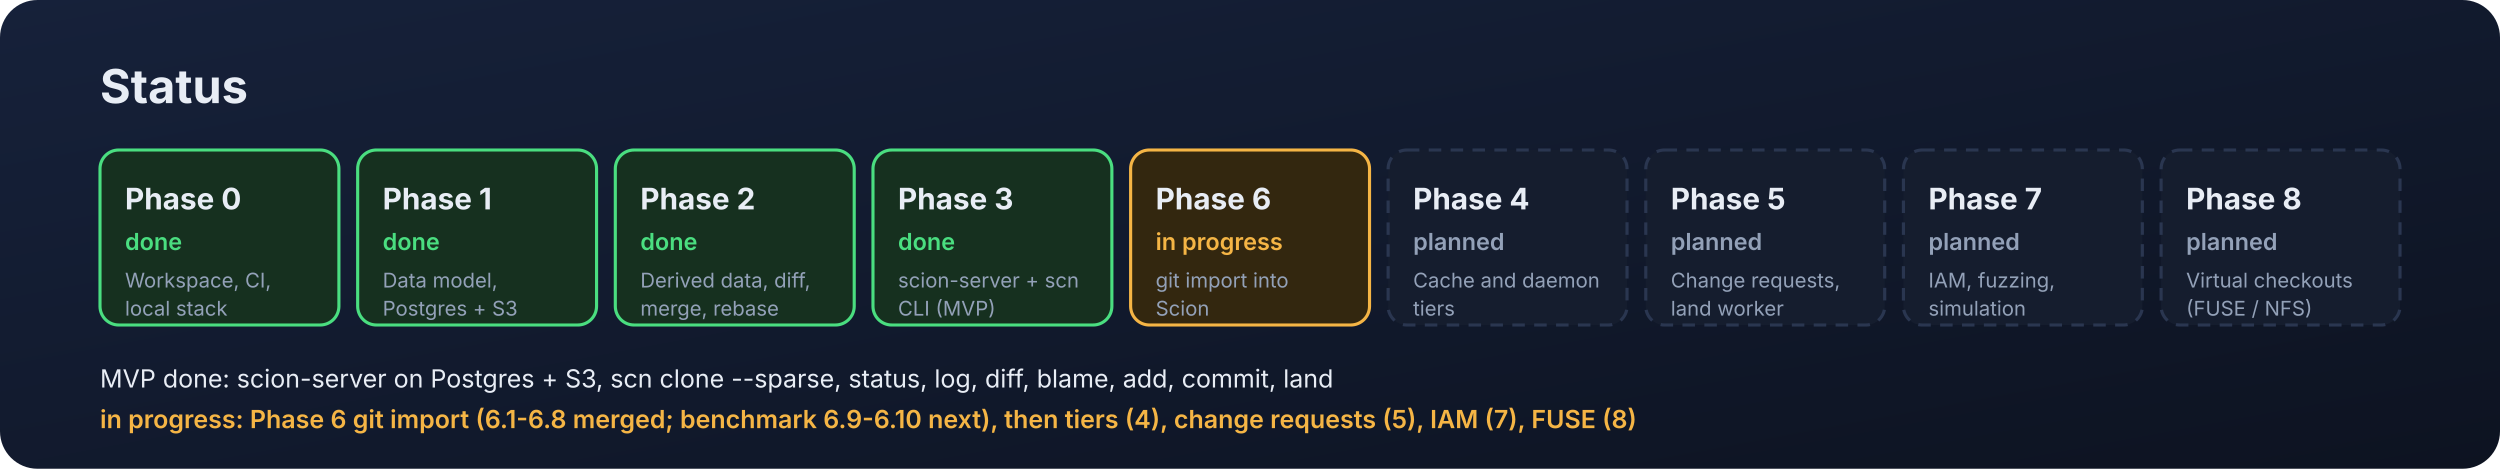
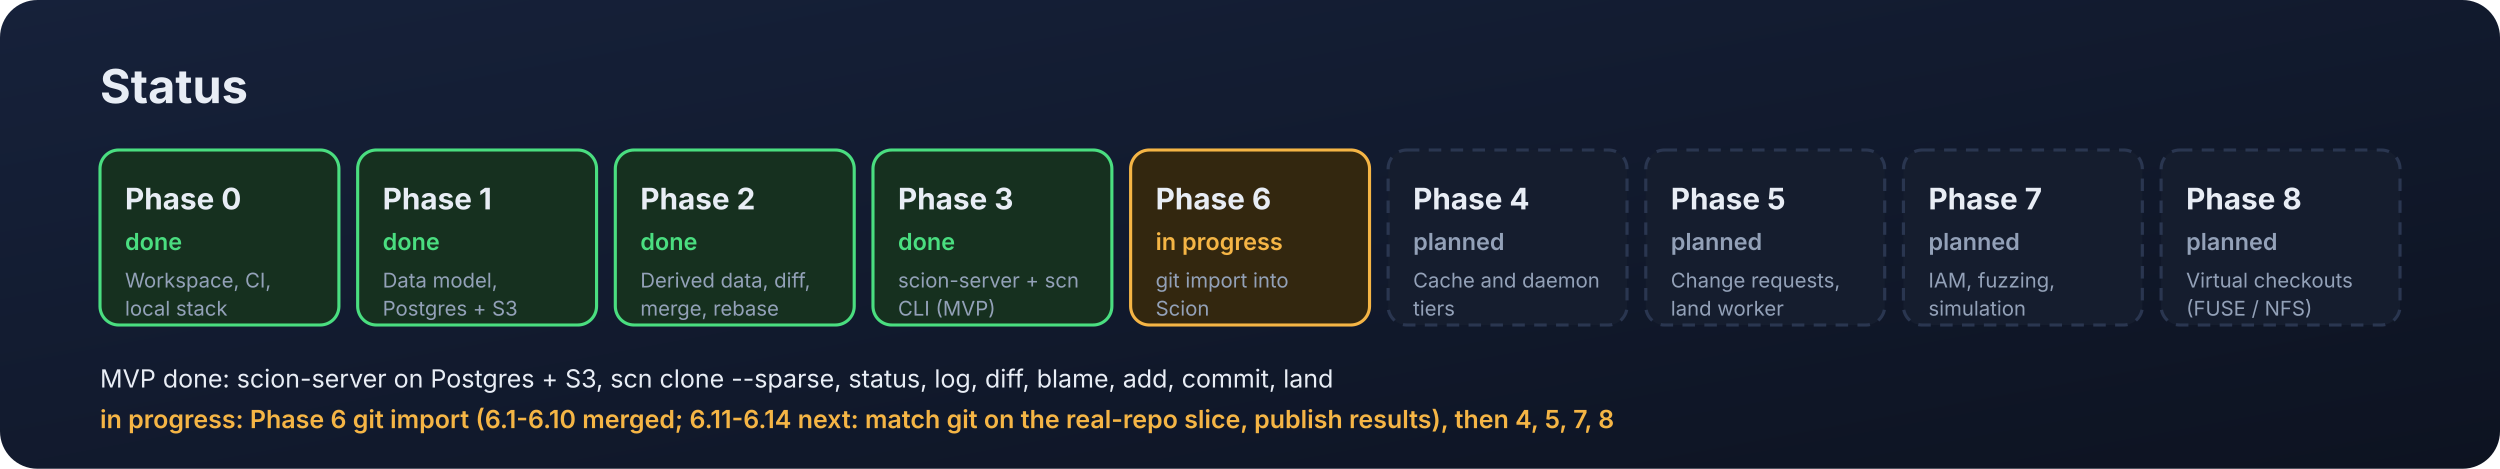
<svg xmlns="http://www.w3.org/2000/svg" width="1600" height="300" viewBox="0 0 1600 300" role="img" aria-label="Scion roadmap status by phase">
  <defs>
    <marker id="a-teal" viewBox="0 0 10 10" refX="9" refY="5" markerWidth="7" markerHeight="7" orient="auto-start-reverse">
      <path d="M0,0 L10,5 L0,10 z" fill="#2dd4bf" />
    </marker>
    <marker id="a-amber" viewBox="0 0 10 10" refX="9" refY="5" markerWidth="7" markerHeight="7" orient="auto-start-reverse">
      <path d="M0,0 L10,5 L0,10 z" fill="#f5b545" />
    </marker>
    <marker id="a-violet" viewBox="0 0 10 10" refX="9" refY="5" markerWidth="7" markerHeight="7" orient="auto-start-reverse">
      <path d="M0,0 L10,5 L0,10 z" fill="#a78bfa" />
    </marker>
    <marker id="a-muted" viewBox="0 0 10 10" refX="9" refY="5" markerWidth="7" markerHeight="7" orient="auto-start-reverse">
      <path d="M0,0 L10,5 L0,10 z" fill="#93a1b8" />
    </marker>
    <linearGradient id="glow" x1="0" y1="0" x2="1" y2="1">
      <stop offset="0" stop-color="#16213a" />
      <stop offset="1" stop-color="#0d1321" />
    </linearGradient>
  </defs>
  <rect x="0" y="0" width="1600" height="300" rx="24" fill="url(#glow)" />
  <text x="64" y="66" font-family="Inter, 'Segoe UI', -apple-system, BlinkMacSystemFont, Helvetica, Arial, sans-serif" font-size="30" fill="#e8edf5" font-weight="700" text-anchor="start">Status</text>
  <rect x="64.0" y="96" width="152.9" height="112" rx="12" fill="#16301f" stroke="#4ade80" stroke-width="2" />
  <text x="80.0" y="134" font-family="Inter, 'Segoe UI', -apple-system, BlinkMacSystemFont, Helvetica, Arial, sans-serif" font-size="19" fill="#e8edf5" font-weight="700" text-anchor="start">Phase 0</text>
  <text x="80.0" y="160" font-family="Inter, 'Segoe UI', -apple-system, BlinkMacSystemFont, Helvetica, Arial, sans-serif" font-size="15" fill="#4ade80" font-weight="600" text-anchor="start">done</text>
  <text x="80.0" y="184" font-family="Inter, 'Segoe UI', -apple-system, BlinkMacSystemFont, Helvetica, Arial, sans-serif" font-size="13" fill="#93a1b8" font-weight="400" text-anchor="start">Workspace, CI,</text>
  <text x="80.0" y="202" font-family="Inter, 'Segoe UI', -apple-system, BlinkMacSystemFont, Helvetica, Arial, sans-serif" font-size="13" fill="#93a1b8" font-weight="400" text-anchor="start">local stack</text>
  <rect x="228.9" y="96" width="152.9" height="112" rx="12" fill="#16301f" stroke="#4ade80" stroke-width="2" />
  <text x="244.9" y="134" font-family="Inter, 'Segoe UI', -apple-system, BlinkMacSystemFont, Helvetica, Arial, sans-serif" font-size="19" fill="#e8edf5" font-weight="700" text-anchor="start">Phase 1</text>
  <text x="244.9" y="160" font-family="Inter, 'Segoe UI', -apple-system, BlinkMacSystemFont, Helvetica, Arial, sans-serif" font-size="15" fill="#4ade80" font-weight="600" text-anchor="start">done</text>
  <text x="244.9" y="184" font-family="Inter, 'Segoe UI', -apple-system, BlinkMacSystemFont, Helvetica, Arial, sans-serif" font-size="13" fill="#93a1b8" font-weight="400" text-anchor="start">Data model,</text>
  <text x="244.9" y="202" font-family="Inter, 'Segoe UI', -apple-system, BlinkMacSystemFont, Helvetica, Arial, sans-serif" font-size="13" fill="#93a1b8" font-weight="400" text-anchor="start">Postgres + S3</text>
  <rect x="393.8" y="96" width="152.9" height="112" rx="12" fill="#16301f" stroke="#4ade80" stroke-width="2" />
  <text x="409.8" y="134" font-family="Inter, 'Segoe UI', -apple-system, BlinkMacSystemFont, Helvetica, Arial, sans-serif" font-size="19" fill="#e8edf5" font-weight="700" text-anchor="start">Phase 2</text>
  <text x="409.8" y="160" font-family="Inter, 'Segoe UI', -apple-system, BlinkMacSystemFont, Helvetica, Arial, sans-serif" font-size="15" fill="#4ade80" font-weight="600" text-anchor="start">done</text>
  <text x="409.8" y="184" font-family="Inter, 'Segoe UI', -apple-system, BlinkMacSystemFont, Helvetica, Arial, sans-serif" font-size="13" fill="#93a1b8" font-weight="400" text-anchor="start">Derived data, diff,</text>
  <text x="409.8" y="202" font-family="Inter, 'Segoe UI', -apple-system, BlinkMacSystemFont, Helvetica, Arial, sans-serif" font-size="13" fill="#93a1b8" font-weight="400" text-anchor="start">merge, rebase</text>
  <rect x="558.7" y="96" width="152.9" height="112" rx="12" fill="#16301f" stroke="#4ade80" stroke-width="2" />
  <text x="574.7" y="134" font-family="Inter, 'Segoe UI', -apple-system, BlinkMacSystemFont, Helvetica, Arial, sans-serif" font-size="19" fill="#e8edf5" font-weight="700" text-anchor="start">Phase 3</text>
  <text x="574.7" y="160" font-family="Inter, 'Segoe UI', -apple-system, BlinkMacSystemFont, Helvetica, Arial, sans-serif" font-size="15" fill="#4ade80" font-weight="600" text-anchor="start">done</text>
  <text x="574.7" y="184" font-family="Inter, 'Segoe UI', -apple-system, BlinkMacSystemFont, Helvetica, Arial, sans-serif" font-size="13" fill="#93a1b8" font-weight="400" text-anchor="start">scion-server + scn</text>
  <text x="574.7" y="202" font-family="Inter, 'Segoe UI', -apple-system, BlinkMacSystemFont, Helvetica, Arial, sans-serif" font-size="13" fill="#93a1b8" font-weight="400" text-anchor="start">CLI (MVP)</text>
  <rect x="723.6" y="96" width="152.9" height="112" rx="12" fill="#33270f" stroke="#f5b545" stroke-width="2" />
  <text x="739.6" y="134" font-family="Inter, 'Segoe UI', -apple-system, BlinkMacSystemFont, Helvetica, Arial, sans-serif" font-size="19" fill="#e8edf5" font-weight="700" text-anchor="start">Phase 6</text>
  <text x="739.6" y="160" font-family="Inter, 'Segoe UI', -apple-system, BlinkMacSystemFont, Helvetica, Arial, sans-serif" font-size="15" fill="#f5b545" font-weight="600" text-anchor="start">in progress</text>
  <text x="739.6" y="184" font-family="Inter, 'Segoe UI', -apple-system, BlinkMacSystemFont, Helvetica, Arial, sans-serif" font-size="13" fill="#93a1b8" font-weight="400" text-anchor="start">git import into</text>
  <text x="739.6" y="202" font-family="Inter, 'Segoe UI', -apple-system, BlinkMacSystemFont, Helvetica, Arial, sans-serif" font-size="13" fill="#93a1b8" font-weight="400" text-anchor="start">Scion</text>
  <rect x="888.4" y="96" width="152.9" height="112" rx="12" fill="#151d2e" stroke="#2a3650" stroke-width="2" stroke-dasharray="8 6" />
  <text x="904.4" y="134" font-family="Inter, 'Segoe UI', -apple-system, BlinkMacSystemFont, Helvetica, Arial, sans-serif" font-size="19" fill="#e8edf5" font-weight="700" text-anchor="start">Phase 4</text>
  <text x="904.4" y="160" font-family="Inter, 'Segoe UI', -apple-system, BlinkMacSystemFont, Helvetica, Arial, sans-serif" font-size="15" fill="#93a1b8" font-weight="600" text-anchor="start">planned</text>
  <text x="904.4" y="184" font-family="Inter, 'Segoe UI', -apple-system, BlinkMacSystemFont, Helvetica, Arial, sans-serif" font-size="13" fill="#93a1b8" font-weight="400" text-anchor="start">Cache and daemon</text>
  <text x="904.4" y="202" font-family="Inter, 'Segoe UI', -apple-system, BlinkMacSystemFont, Helvetica, Arial, sans-serif" font-size="13" fill="#93a1b8" font-weight="400" text-anchor="start">tiers</text>
  <rect x="1053.3" y="96" width="152.9" height="112" rx="12" fill="#151d2e" stroke="#2a3650" stroke-width="2" stroke-dasharray="8 6" />
  <text x="1069.3" y="134" font-family="Inter, 'Segoe UI', -apple-system, BlinkMacSystemFont, Helvetica, Arial, sans-serif" font-size="19" fill="#e8edf5" font-weight="700" text-anchor="start">Phase 5</text>
  <text x="1069.3" y="160" font-family="Inter, 'Segoe UI', -apple-system, BlinkMacSystemFont, Helvetica, Arial, sans-serif" font-size="15" fill="#93a1b8" font-weight="600" text-anchor="start">planned</text>
  <text x="1069.3" y="184" font-family="Inter, 'Segoe UI', -apple-system, BlinkMacSystemFont, Helvetica, Arial, sans-serif" font-size="13" fill="#93a1b8" font-weight="400" text-anchor="start">Change requests,</text>
  <text x="1069.3" y="202" font-family="Inter, 'Segoe UI', -apple-system, BlinkMacSystemFont, Helvetica, Arial, sans-serif" font-size="13" fill="#93a1b8" font-weight="400" text-anchor="start">land worker</text>
  <rect x="1218.2" y="96" width="152.9" height="112" rx="12" fill="#151d2e" stroke="#2a3650" stroke-width="2" stroke-dasharray="8 6" />
  <text x="1234.2" y="134" font-family="Inter, 'Segoe UI', -apple-system, BlinkMacSystemFont, Helvetica, Arial, sans-serif" font-size="19" fill="#e8edf5" font-weight="700" text-anchor="start">Phase 7</text>
  <text x="1234.2" y="160" font-family="Inter, 'Segoe UI', -apple-system, BlinkMacSystemFont, Helvetica, Arial, sans-serif" font-size="15" fill="#93a1b8" font-weight="600" text-anchor="start">planned</text>
  <text x="1234.2" y="184" font-family="Inter, 'Segoe UI', -apple-system, BlinkMacSystemFont, Helvetica, Arial, sans-serif" font-size="13" fill="#93a1b8" font-weight="400" text-anchor="start">IAM, fuzzing,</text>
  <text x="1234.2" y="202" font-family="Inter, 'Segoe UI', -apple-system, BlinkMacSystemFont, Helvetica, Arial, sans-serif" font-size="13" fill="#93a1b8" font-weight="400" text-anchor="start">simulation</text>
  <rect x="1383.1" y="96" width="152.9" height="112" rx="12" fill="#151d2e" stroke="#2a3650" stroke-width="2" stroke-dasharray="8 6" />
  <text x="1399.1" y="134" font-family="Inter, 'Segoe UI', -apple-system, BlinkMacSystemFont, Helvetica, Arial, sans-serif" font-size="19" fill="#e8edf5" font-weight="700" text-anchor="start">Phase 8</text>
  <text x="1399.1" y="160" font-family="Inter, 'Segoe UI', -apple-system, BlinkMacSystemFont, Helvetica, Arial, sans-serif" font-size="15" fill="#93a1b8" font-weight="600" text-anchor="start">planned</text>
  <text x="1399.1" y="184" font-family="Inter, 'Segoe UI', -apple-system, BlinkMacSystemFont, Helvetica, Arial, sans-serif" font-size="13" fill="#93a1b8" font-weight="400" text-anchor="start">Virtual checkouts</text>
  <text x="1399.1" y="202" font-family="Inter, 'Segoe UI', -apple-system, BlinkMacSystemFont, Helvetica, Arial, sans-serif" font-size="13" fill="#93a1b8" font-weight="400" text-anchor="start">(FUSE / NFS)</text>
  <text x="64" y="248" font-family="Inter, 'Segoe UI', -apple-system, BlinkMacSystemFont, Helvetica, Arial, sans-serif" font-size="16" fill="#e8edf5" font-weight="400" text-anchor="start">MVP done: scion-server on Postgres + S3, scn clone --sparse, status, log, diff, blame, add, commit, land</text>
-   <text x="64" y="274" font-family="Inter, 'Segoe UI', -apple-system, BlinkMacSystemFont, Helvetica, Arial, sans-serif" font-size="16" fill="#f5b545" font-weight="600" text-anchor="start">in progress: Phase 6 git import (6.1-6.8 merged; benchmark 6.9-6.10 next), then tiers (4), change requests (5), IAM (7), FUSE (8)</text>
+   <text x="64" y="274" font-family="Inter, 'Segoe UI', -apple-system, BlinkMacSystemFont, Helvetica, Arial, sans-serif" font-size="16" fill="#f5b545" font-weight="600" text-anchor="start">in progress: Phase 6 git import (6.1-6.10 merged; 6.11-6.14 next: match git on the real-repo slice, publish results), then 4, 5, 7, 8</text>
</svg>
